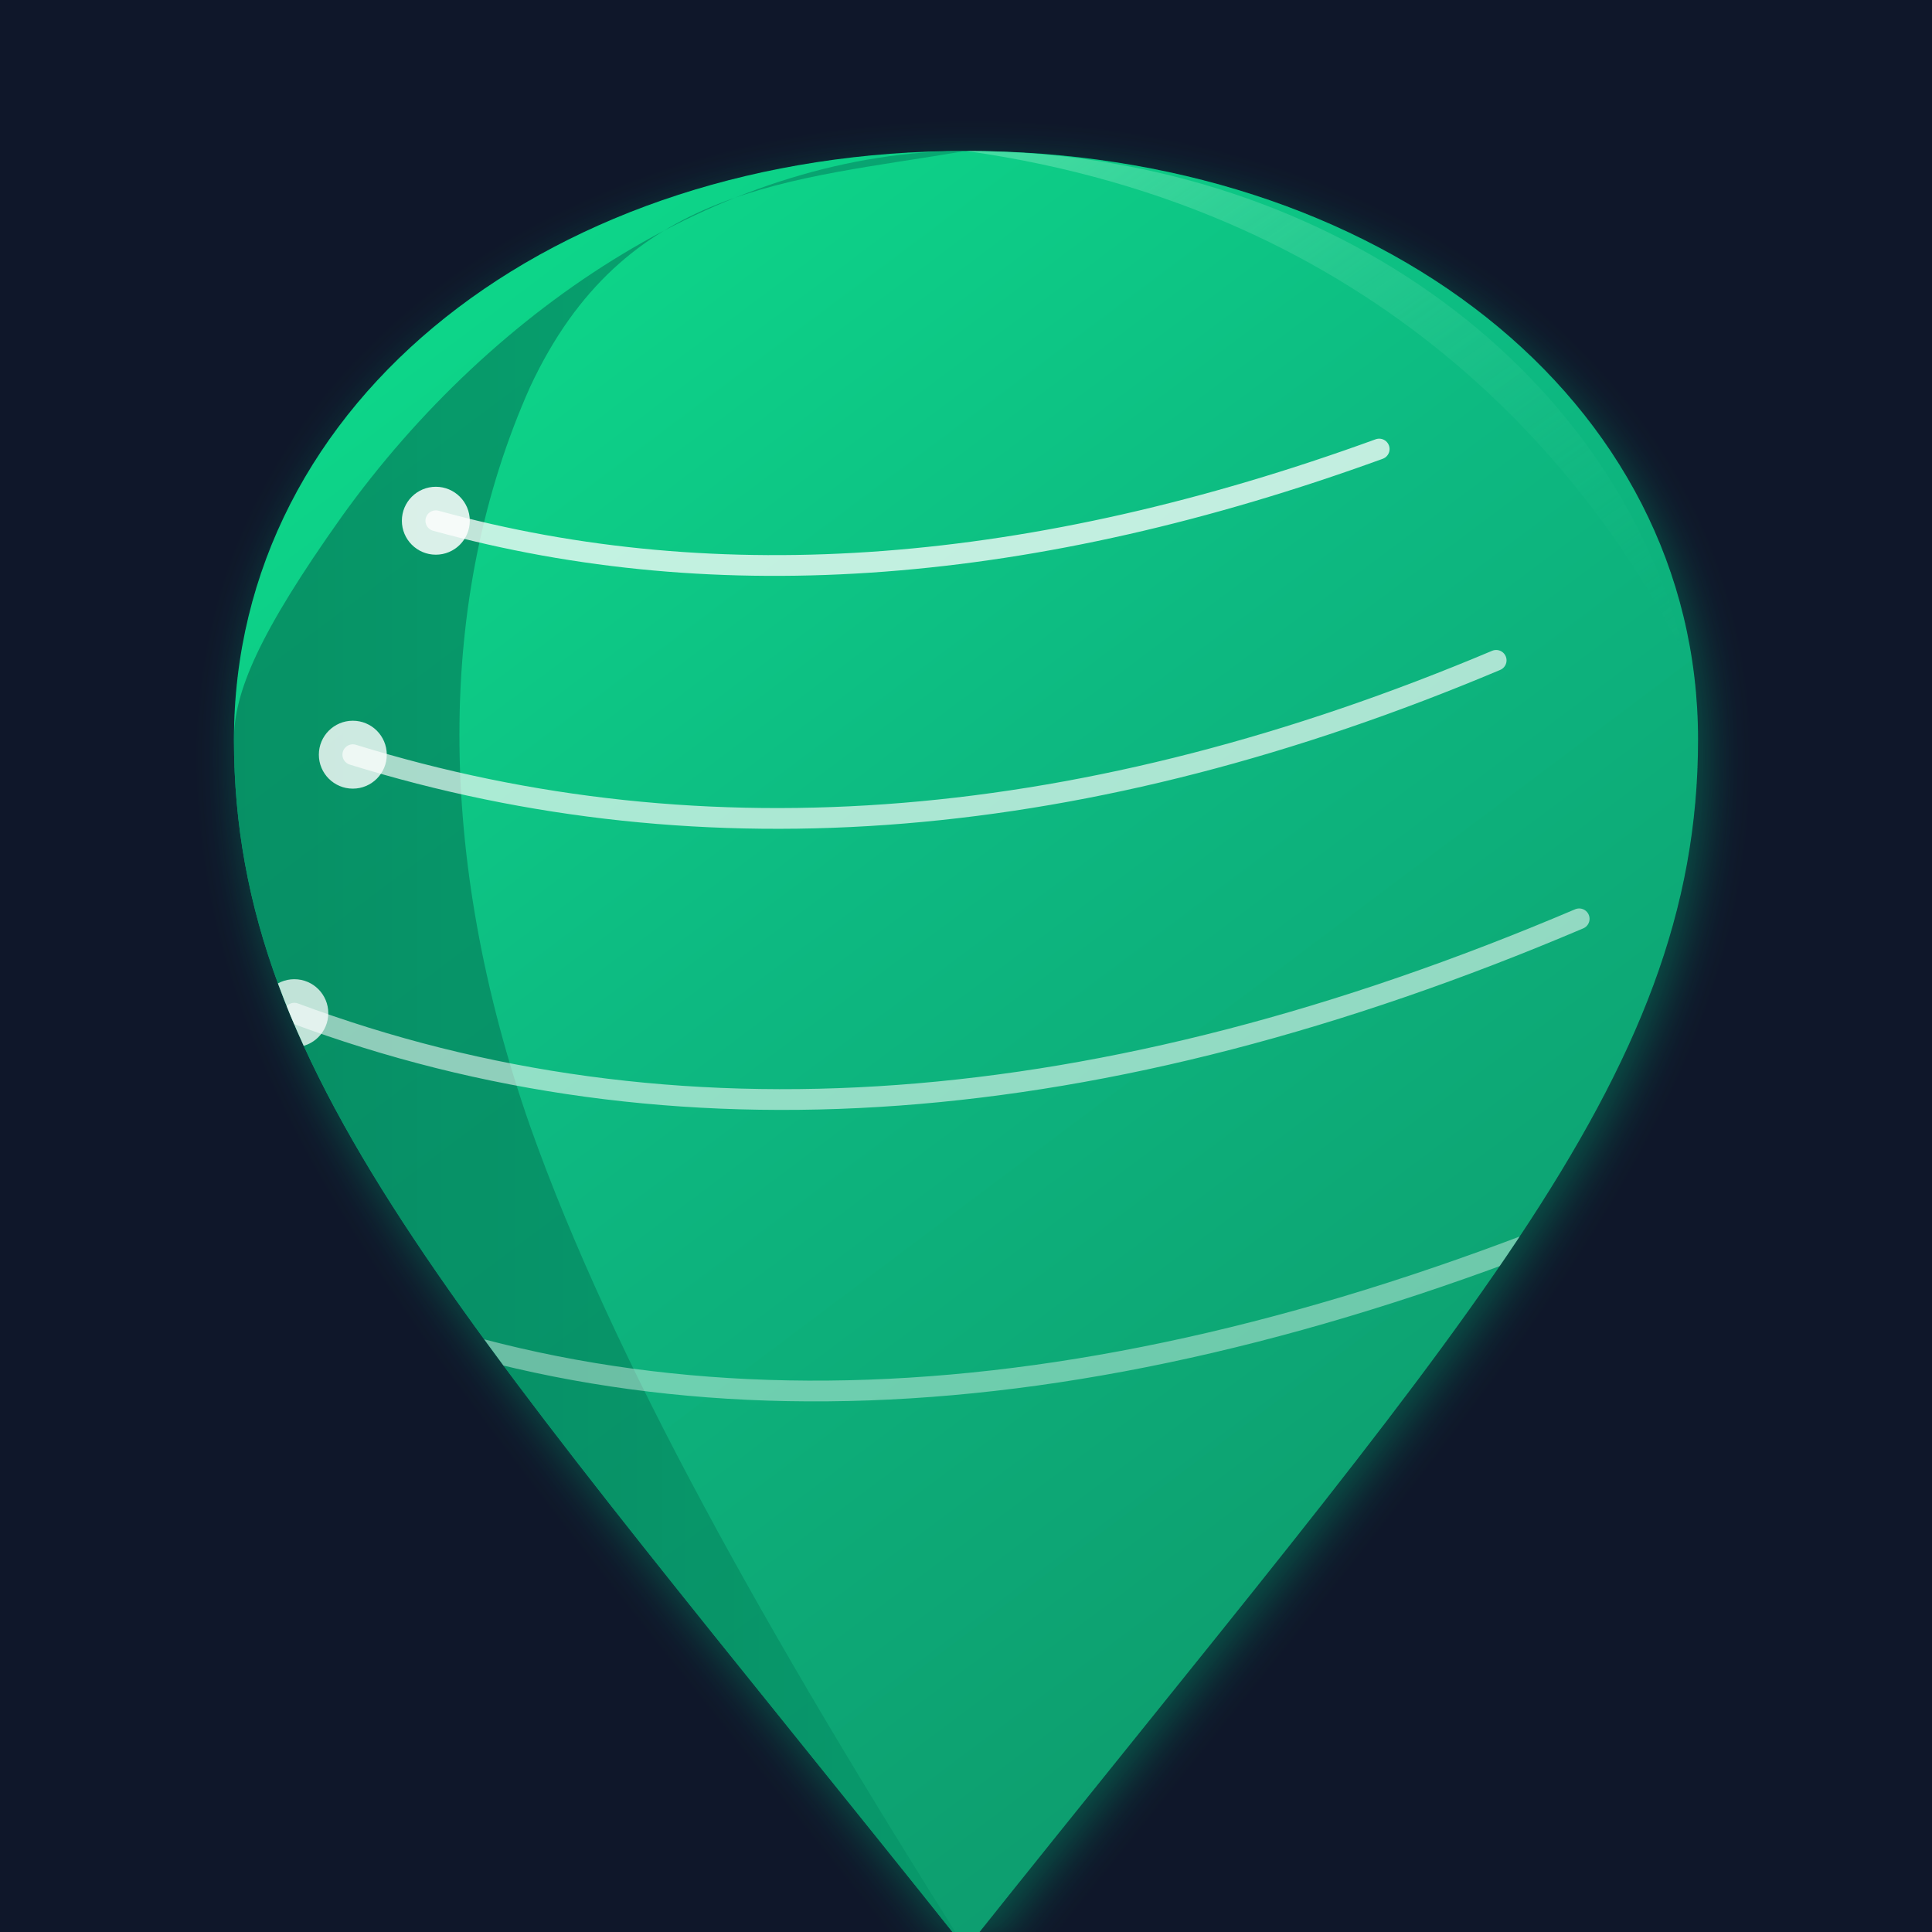
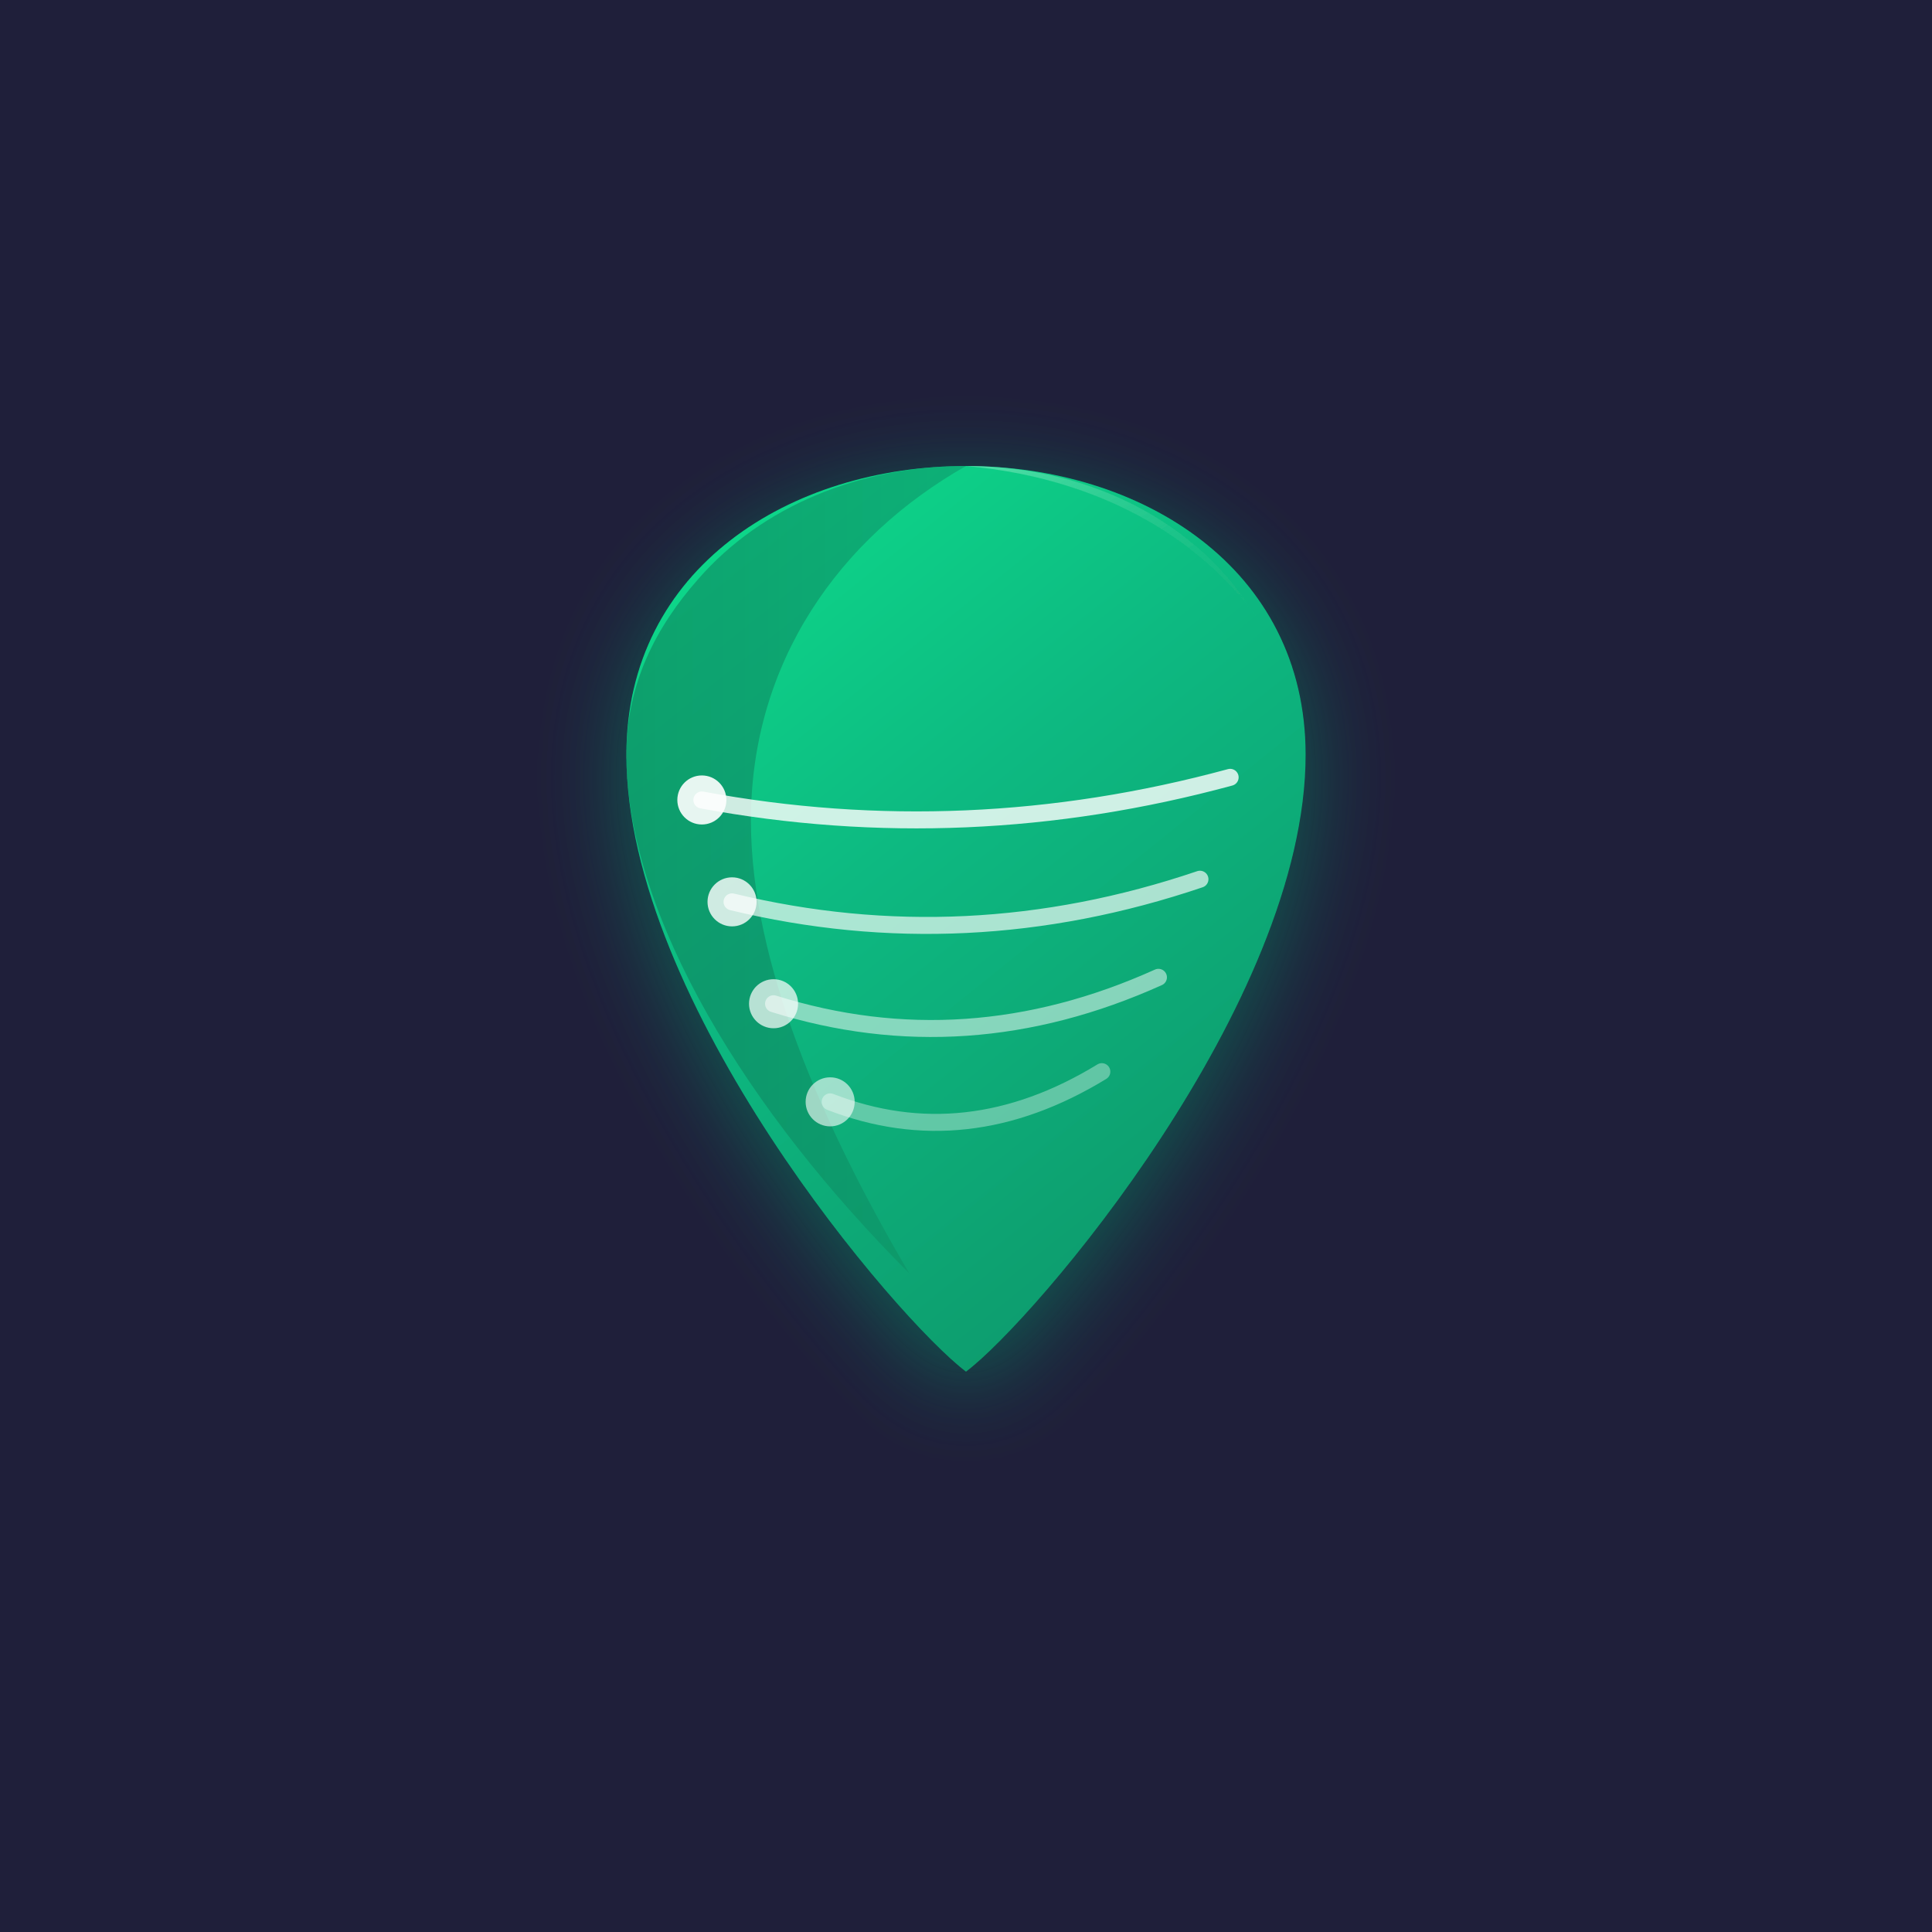
<svg xmlns="http://www.w3.org/2000/svg" width="1024" height="1024" viewBox="0 0 1024 1024">
-   <rect width="1024" height="1024" rx="0" fill="#0f172a" />
+   <rect width="1024" height="1024" fill="#1f1f3a" />
  <defs>
    <linearGradient id="pickMain" x1="20%" y1="0%" x2="80%" y2="100%">
      <stop offset="0%" style="stop-color:#10d98a" />
      <stop offset="40%" style="stop-color:#10b981" />
      <stop offset="100%" style="stop-color:#059669" />
    </linearGradient>
    <linearGradient id="pickLeft" x1="0%" y1="0%" x2="100%" y2="0%">
      <stop offset="0%" style="stop-color:#047857" />
      <stop offset="100%" style="stop-color:#059669" />
    </linearGradient>
    <linearGradient id="pickHighlight" x1="0%" y1="0%" x2="100%" y2="100%">
      <stop offset="0%" style="stop-color:#6ee7b7;stop-opacity:1" />
      <stop offset="100%" style="stop-color:#10b981;stop-opacity:0" />
    </linearGradient>
-     <filter id="pickShadow">
-       <feDropShadow dx="4" dy="8" stdDeviation="12" flood-color="rgba(5,150,105,0.5)" />
+     <filter id="pickShadow" x="-50%" y="-50%" width="200%" height="200%">
+       <feDropShadow dx="0" dy="10" stdDeviation="24" flood-color="#059669" flood-opacity="0.55" />
    </filter>
    <clipPath id="pickClip">
-       <path d="M 512 80 C 730 80, 900 211, 900 392 C 900 573, 775 703, 512 1033 C 249 703, 124 573, 124 392 C 124 211, 294 80, 512 80 Z" />
+       <path d="M512 247c-93 0-180 54-180 153 0 132 144 300 180 327 36-27 180-195 180-327 0-99-87-153-180-153Z" />
    </clipPath>
  </defs>
-   <g>
-     <path d="M 512 80 C 730 80, 900 211, 900 392 C 900 573, 775 703, 512 1033 C 249 703, 124 573, 124 392 C 124 211, 294 80, 512 80 Z" fill="url(#pickMain)" filter="url(#pickShadow)" />
-     <path d="M 512 80 C 387 80, 262 161, 181 274 C 137 336, 124 367, 124 392 C 124 573, 249 703, 512 1033 C 406 865, 325 721, 281 597 C 231 454, 231 317, 281 205 C 331 98, 418 96, 512 80 Z" fill="url(#pickLeft)" opacity="0.7" />
-     <path d="M 512 80 C 699 80, 856 192, 893 348 C 843 248, 731 111, 512 80 Z" fill="url(#pickHighlight)" opacity="0.6" />
-     <g clip-path="url(#pickClip)">
-       <path d="M 231 276 Q 456 338, 731 238" fill="none" stroke="rgba(255,255,255,0.75)" stroke-width="11" stroke-linecap="round" />
-       <circle cx="231" cy="276" r="18" fill="rgba(255,255,255,0.85)" />
-       <path d="M 187 400 Q 468 487, 793 350" fill="none" stroke="rgba(255,255,255,0.65)" stroke-width="11" stroke-linecap="round" />
-       <circle cx="187" cy="400" r="18" fill="rgba(255,255,255,0.8)" />
-       <path d="M 156 537 Q 456 649, 837 487" fill="none" stroke="rgba(255,255,255,0.55)" stroke-width="11" stroke-linecap="round" />
-       <circle cx="156" cy="537" r="18" fill="rgba(255,255,255,0.75)" />
-       <path d="M 143 674 Q 431 812, 837 649" fill="none" stroke="rgba(255,255,255,0.4)" stroke-width="11" stroke-linecap="round" />
-       <circle cx="143" cy="674" r="18" fill="rgba(255,255,255,0.65)" />
-     </g>
+   <g filter="url(#pickShadow)">
+     <path d="M512 247c-93 0-180 54-180 153 0 132 144 300 180 327 36-27 180-195 180-327 0-99-87-153-180-153Z" fill="url(#pickMain)" />
+     <path d="M512 247c-56 0-108 21-142 60-22 25-38 55-38 93 0 86 65 190 150 275-46-78-84-165-84-240 0-84 47-150 114-188Z" fill="url(#pickLeft)" opacity="0.55" />
+     <path d="M512 247c68 0 128 32 158 87-24-40-78-80-158-87Z" fill="url(#pickHighlight)" opacity="0.7" />
+   </g>
+   <g clip-path="url(#pickClip)">
+     <path d="M372 424 Q 512 450 652 412" fill="none" stroke="rgba(255,255,255,0.8)" stroke-width="9" stroke-linecap="round" />
+     <circle cx="372" cy="424" r="13" fill="rgba(255,255,255,0.9)" />
+     <path d="M388 478 Q 512 508 636 466" fill="none" stroke="rgba(255,255,255,0.65)" stroke-width="9" stroke-linecap="round" />
+     <circle cx="388" cy="478" r="13" fill="rgba(255,255,255,0.8)" />
+     <path d="M410 532 Q 512 564 614 518" fill="none" stroke="rgba(255,255,255,0.5)" stroke-width="9" stroke-linecap="round" />
+     <circle cx="410" cy="532" r="13" fill="rgba(255,255,255,0.7)" />
+     <path d="M440 584 Q 512 612 584 568" fill="none" stroke="rgba(255,255,255,0.35)" stroke-width="9" stroke-linecap="round" />
+     <circle cx="440" cy="584" r="13" fill="rgba(255,255,255,0.6)" />
  </g>
</svg>
